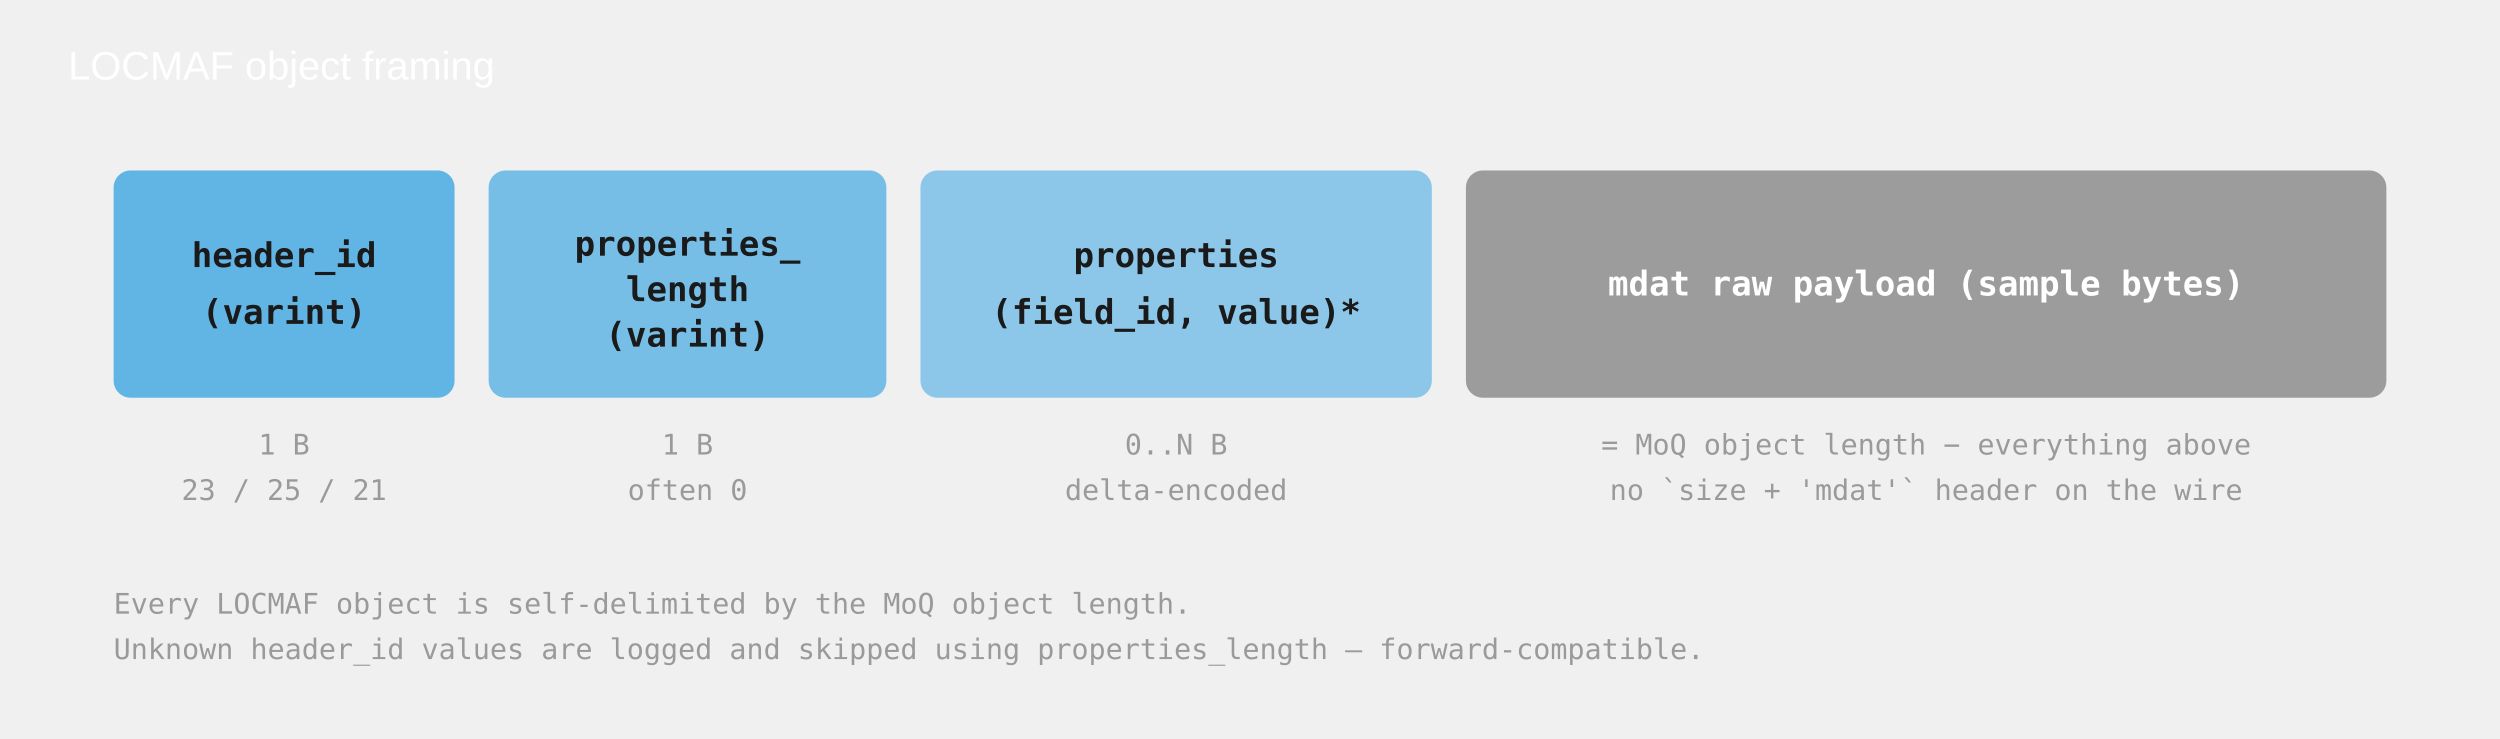
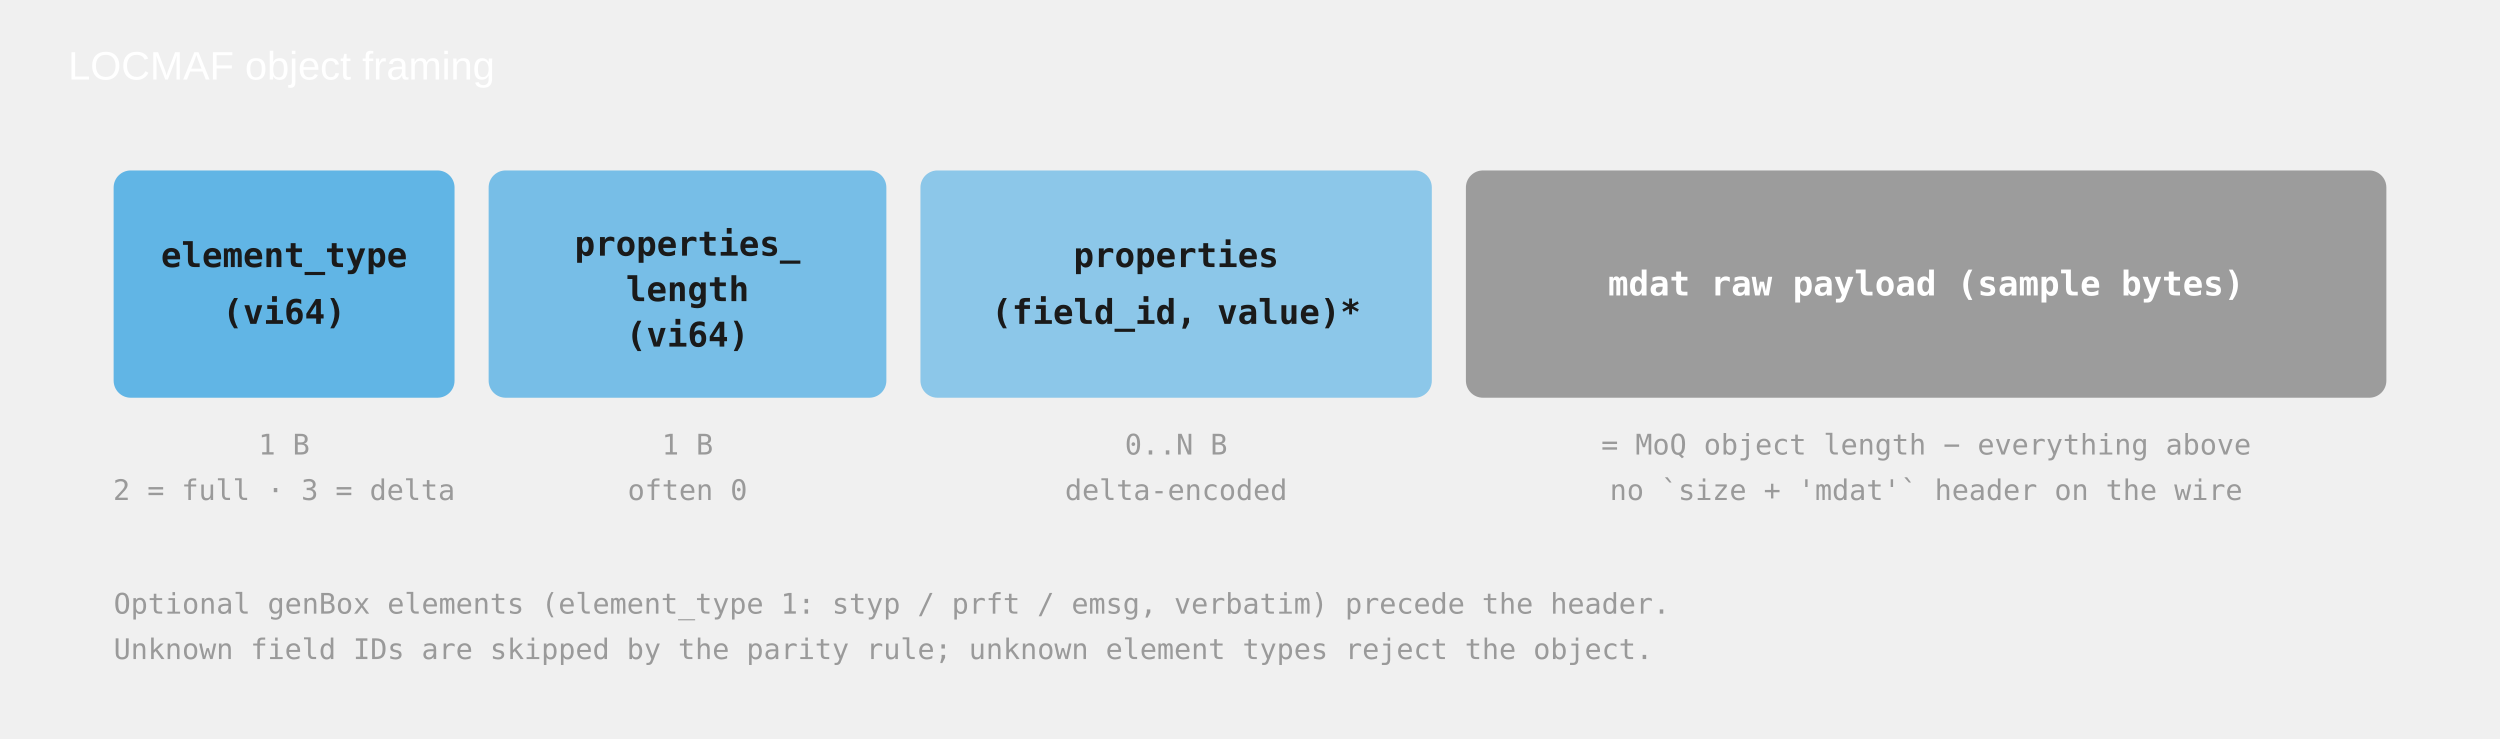
- <svg xmlns="http://www.w3.org/2000/svg" viewBox="0 0 880 260" role="img" aria-label="LOCMAF object framing: header_id, properties_length, properties, mdat payload.">
+ <svg xmlns="http://www.w3.org/2000/svg" viewBox="0 0 880 260" role="img" aria-label="LOCMAF object framing: element_type, properties_length, properties, mdat payload.">
  <style>
    .title { font-family: 'LevelOne','Helvetica Neue',Arial,sans-serif; font-size: 14px; fill: #ffffff; }
    .field { font-family: ui-monospace, Menlo, Consolas, monospace; font-size: 12px; fill: #1a1a1a; font-weight: 700; }
    .bytes { font-family: ui-monospace, Menlo, Consolas, monospace; font-size: 11px; fill: #FFFFFF; }
    .note  { font-family: ui-monospace, Menlo, Consolas, monospace; font-size: 10px; fill: #9a9a9a; }
  </style>
  <text x="24" y="28" class="title">LOCMAF object framing</text>
  <g transform="translate(40,60)">
    <rect x="0" y="0" width="120" height="80" rx="6" fill="#61B5E5" />
-     <text x="60" y="34" class="field" text-anchor="middle">header_id</text>
-     <text x="60" y="54" class="field" text-anchor="middle">(varint)</text>
+     <text x="60" y="34" class="field" text-anchor="middle">element_type</text>
+     <text x="60" y="54" class="field" text-anchor="middle">(vi64)</text>
    <text x="60" y="100" class="note" text-anchor="middle">1 B</text>
-     <text x="60" y="116" class="note" text-anchor="middle">23 / 25 / 21</text>
+     <text x="60" y="116" class="note" text-anchor="middle">2 = full · 3 = delta</text>
    <rect x="132" y="0" width="140" height="80" rx="6" fill="#61B5E5" opacity="0.85" />
    <text x="202" y="30" class="field" text-anchor="middle">properties_</text>
    <text x="202" y="46" class="field" text-anchor="middle">length</text>
-     <text x="202" y="62" class="field" text-anchor="middle">(varint)</text>
+     <text x="202" y="62" class="field" text-anchor="middle">(vi64)</text>
    <text x="202" y="100" class="note" text-anchor="middle">1 B</text>
    <text x="202" y="116" class="note" text-anchor="middle">often 0</text>
    <rect x="284" y="0" width="180" height="80" rx="6" fill="#61B5E5" opacity="0.7" />
    <text x="374" y="34" class="field" text-anchor="middle">properties</text>
    <text x="374" y="54" class="field" text-anchor="middle">(field_id, value)*</text>
    <text x="374" y="100" class="note" text-anchor="middle">0..N B</text>
    <text x="374" y="116" class="note" text-anchor="middle">delta-encoded</text>
    <rect x="476" y="0" width="324" height="80" rx="6" fill="#646464" opacity="0.6" />
    <text x="638" y="44" class="field" text-anchor="middle" style="fill:#FFFFFF">mdat raw payload (sample bytes)</text>
    <text x="638" y="100" class="note" text-anchor="middle">= MoQ object length − everything above</text>
    <text x="638" y="116" class="note" text-anchor="middle">no `size + 'mdat'` header on the wire</text>
  </g>
-   <text x="40" y="216" class="note">Every LOCMAF object is self-delimited by the MoQ object length.</text>
-   <text x="40" y="232" class="note">Unknown header_id values are logged and skipped using properties_length — forward-compatible.</text>
+   <text x="40" y="216" class="note">Optional genBox elements (element_type 1: styp / prft / emsg, verbatim) precede the header.</text>
+   <text x="40" y="232" class="note">Unknown field IDs are skipped by the parity rule; unknown element types reject the object.</text>
</svg>
